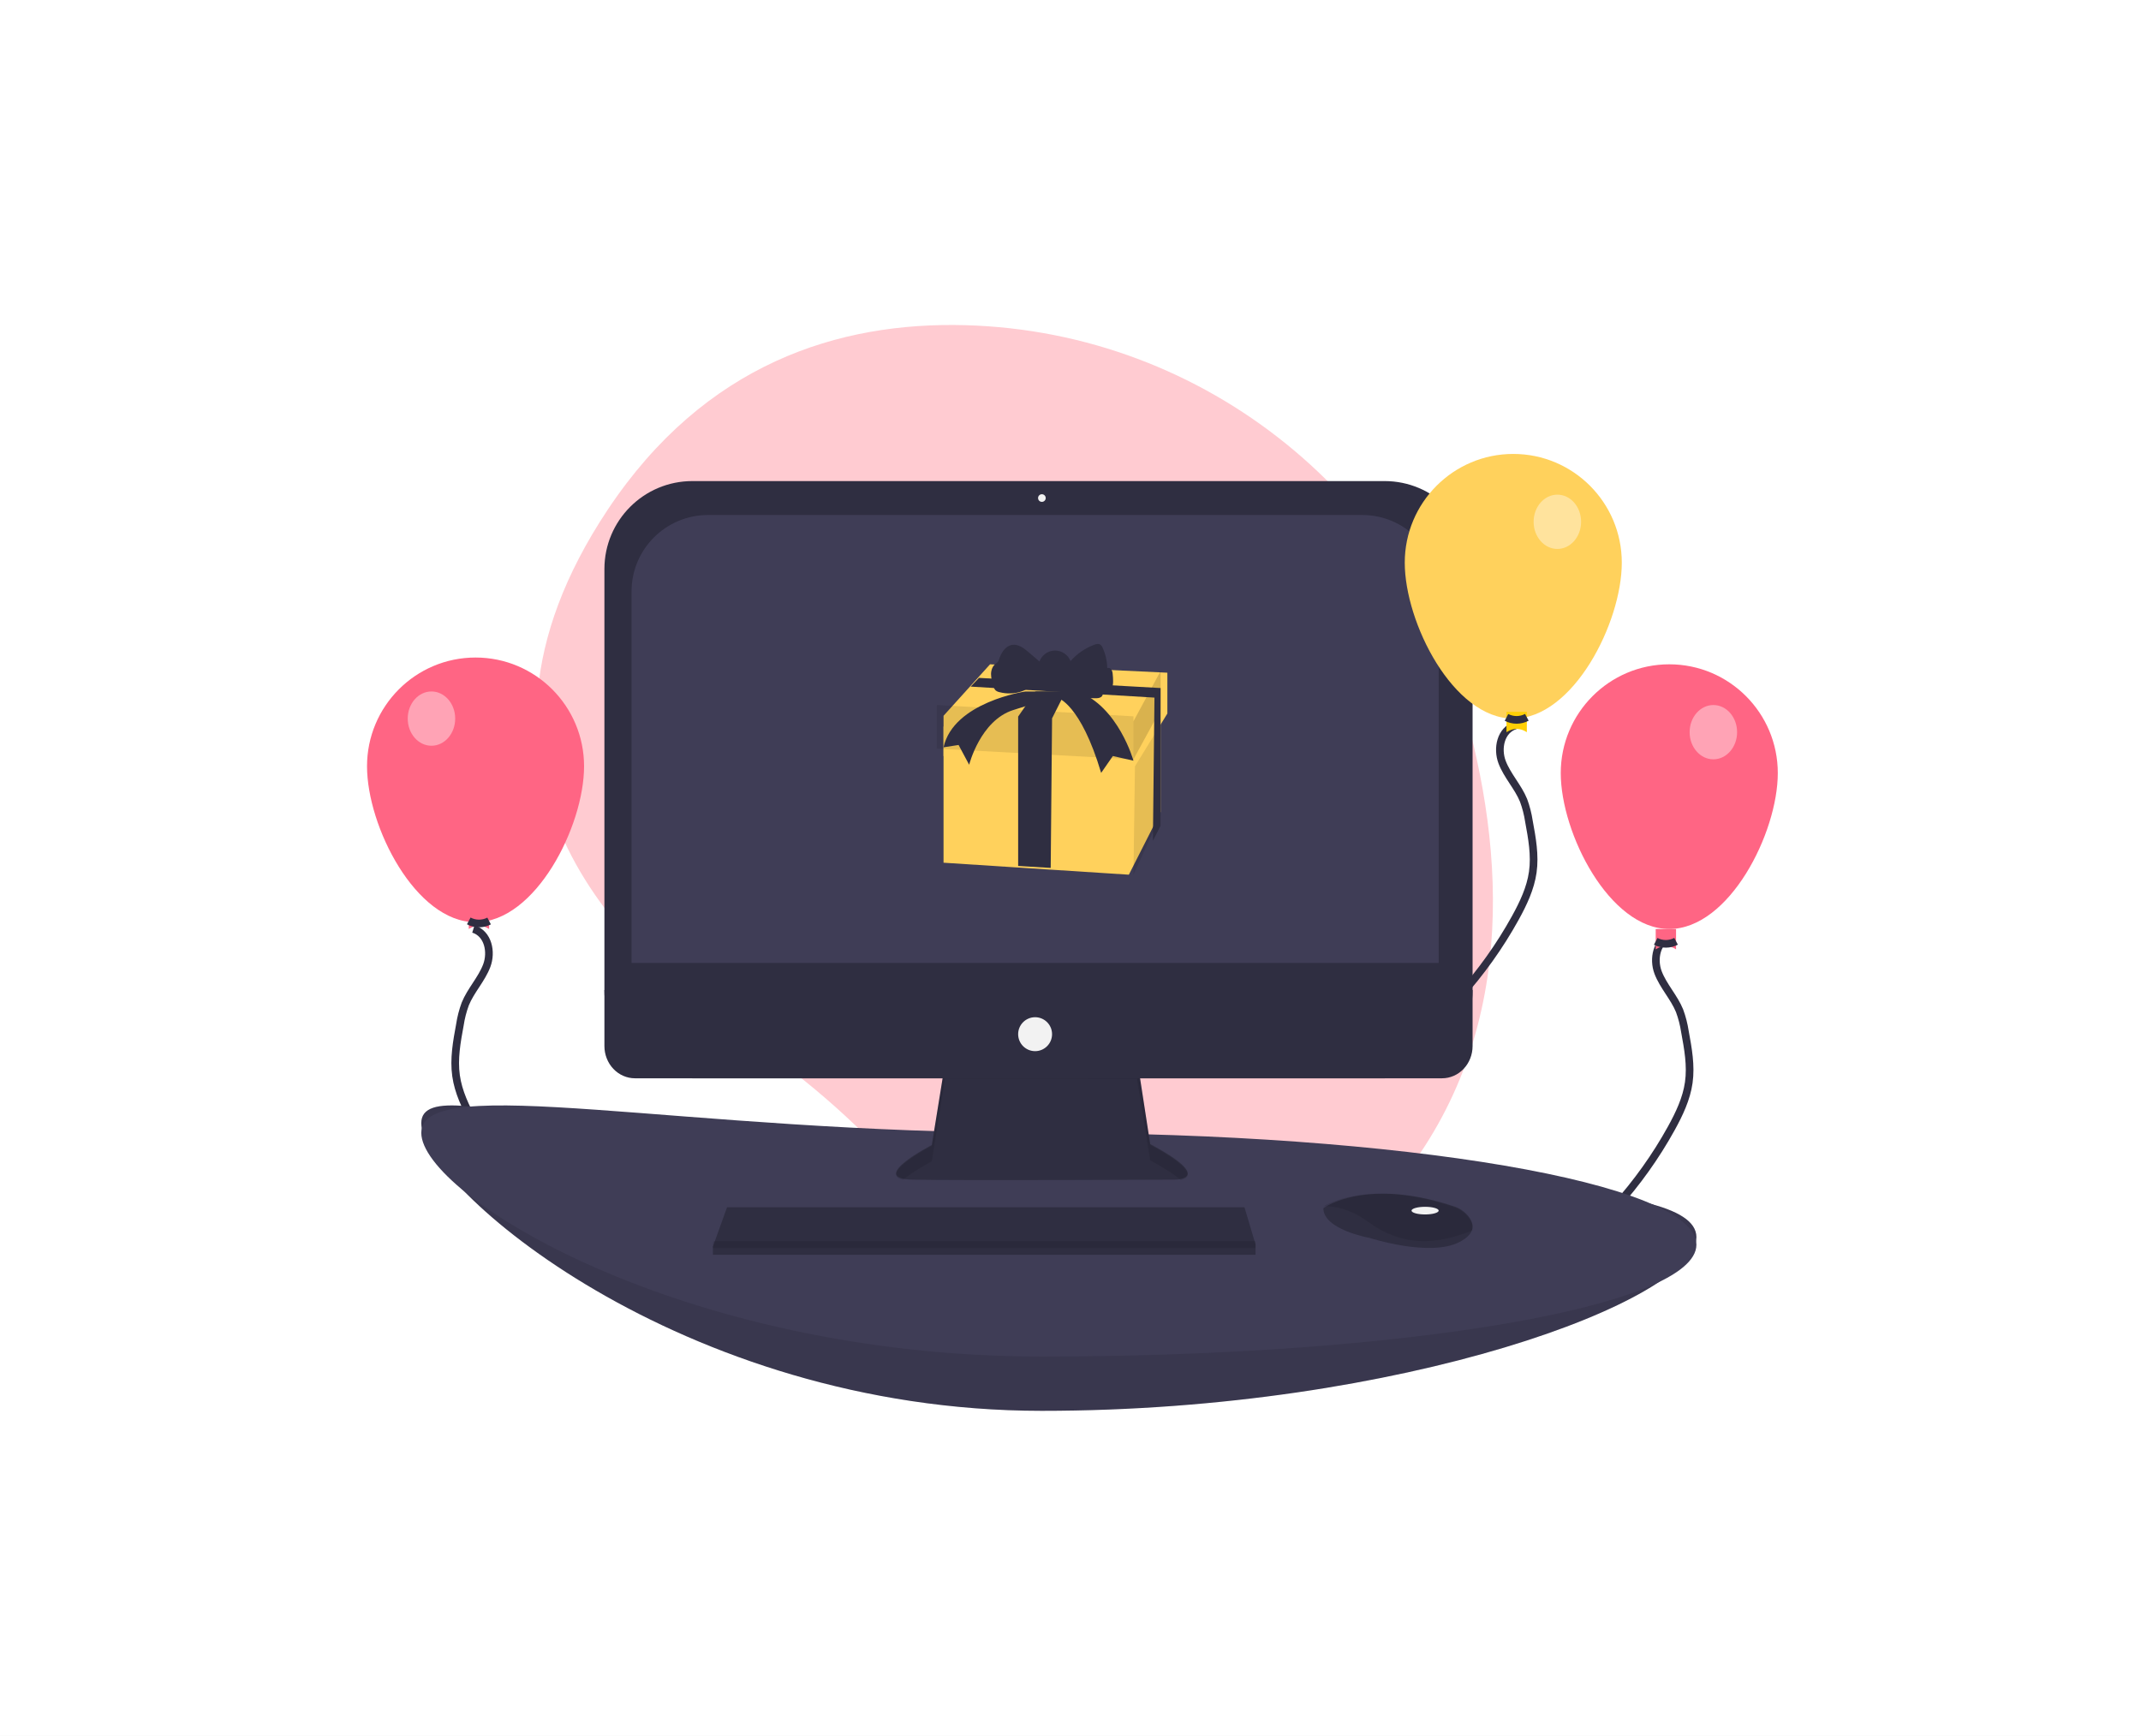
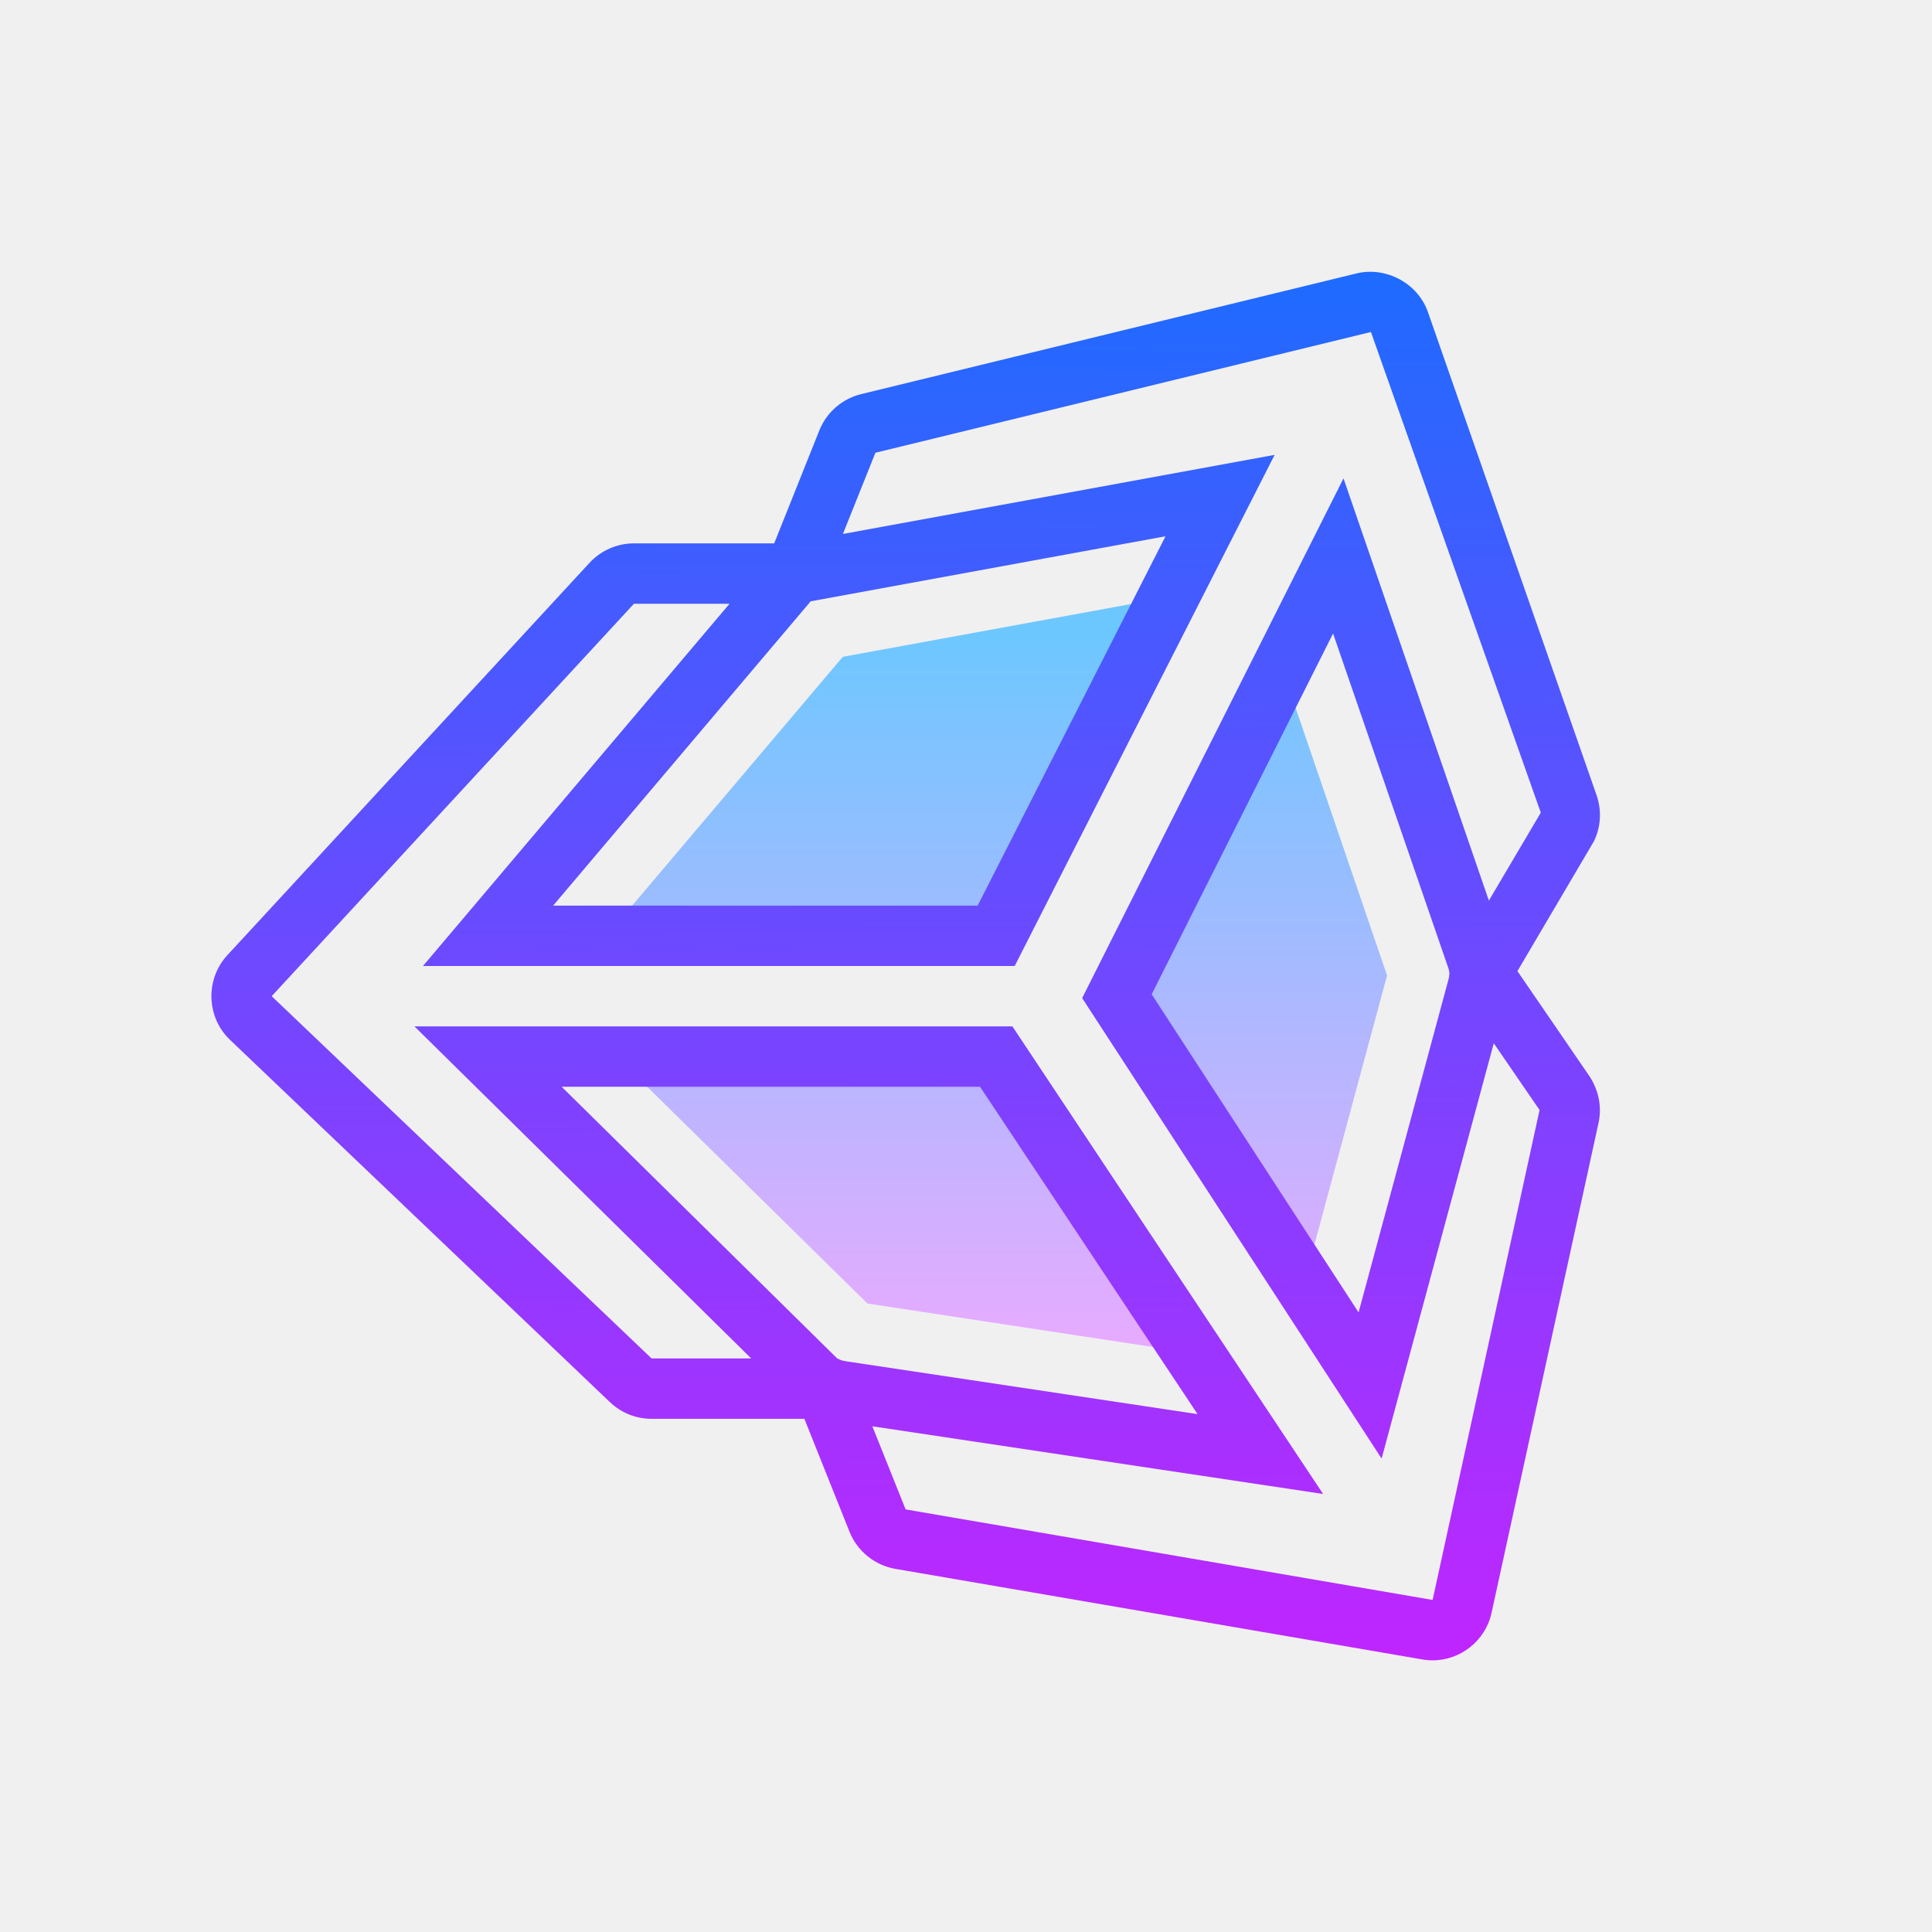
- <svg xmlns="http://www.w3.org/2000/svg" width="560px" height="454px" viewBox="0 0 560 454" version="1.1">
-   <g id="Agency-2" stroke="none" stroke-width="1" fill="none" fill-rule="evenodd">
-     <g id="Agency-1" transform="translate(-172, -1602)">
-       <g id="5" transform="translate(172, 1602)">
-         <rect id="Rectangle-Copy-16" fill="#FFFFFF" x="0" y="0" width="560" height="454" />
-         <g id="undraw_online_wishes_dlmr" transform="translate(96, 85)">
-           <path d="M288.465,106.003 C272.968,45.489 219.422,1.805 156.569,0.053 C123.341,-0.873 88.376,10.071 62.919,48.367 C17.412,116.826 65.716,164.134 99.392,186.613 C115.662,197.496 130.322,210.58 142.947,225.489 C165.694,252.295 209.455,285.606 261.572,233.413 C299.346,195.584 298.787,146.312 288.465,106.003 Z" id="Path" fill="#FFCBD1" fill-rule="nonzero" />
-           <path d="M369,117.194 C369,132.903 356.292,157.975 340.615,157.975 C324.939,157.975 312.231,132.903 312.231,117.194 C312.231,101.485 324.939,88.75 340.615,88.75 C356.292,88.75 369,101.485 369,117.194 Z" id="Path" fill="#FF6584" fill-rule="nonzero" />
-           <path d="M341.184,159.75 C337.28,160.971 336.345,165.805 337.688,169.351 C339.031,172.897 341.875,175.838 343.306,179.356 C343.96,181.129 344.428,182.955 344.707,184.808 C345.524,189.22 346.344,193.71 345.714,198.148 C345.117,202.358 343.238,206.326 341.143,210.121 C337.085,217.467 332.148,224.385 326.423,230.75" id="Path" stroke="#2F2E41" stroke-width="2" />
-           <path d="M342.389,163.3 C340.615,162.161 338.841,162.161 337.067,163.3 L337.067,157.975 L342.389,157.975 L342.389,163.3 Z" id="Path" fill="#FF6584" fill-rule="nonzero" />
-           <path d="M337.067,161.212 C338.742,162.084 340.722,162.076 342.389,161.19" id="Path" stroke="#2F2E41" stroke-width="2" />
-           <ellipse id="Oval" fill="#FFFFFF" fill-rule="nonzero" opacity="0.4" cx="352.147" cy="106.5" rx="6.209" ry="7.1" />
-           <path d="M0,115.419 C0,131.128 12.708,156.2 28.385,156.2 C44.061,156.2 56.769,131.128 56.769,115.419 C56.769,99.71 44.061,86.975 28.385,86.975 C12.708,86.975 0,99.71 0,115.419 Z" id="Path" fill="#FF6584" fill-rule="nonzero" />
-           <path d="M27.816,157.975 C31.72,159.196 32.655,164.03 31.312,167.576 C29.969,171.122 27.125,174.063 25.694,177.581 C25.04,179.354 24.572,181.18 24.293,183.033 C23.476,187.445 22.656,191.935 23.286,196.373 C23.883,200.583 25.762,204.551 27.857,208.346 C31.915,215.692 36.852,222.61 42.577,228.975" id="Path" stroke="#2F2E41" stroke-width="2" />
-           <path d="M26.611,157.975 C28.385,156.836 30.159,156.836 31.933,157.975 L31.933,152.65 L26.611,152.65 L26.611,157.975 Z" id="Path" fill="#FF6584" fill-rule="nonzero" />
-           <path d="M31.933,155.887 C30.258,156.759 28.278,156.751 26.611,155.865" id="Path" stroke="#2F2E41" stroke-width="2" />
-           <ellipse id="Oval" fill="#FFFFFF" fill-rule="nonzero" opacity="0.4" cx="16.853" cy="102.95" rx="6.209" ry="7.1" />
-           <path d="M347.712,238.575 C347.712,254.949 271.041,284 176.464,284 C81.886,284 14.192,225.128 14.192,208.754 C14.192,192.38 81.886,224.705 176.464,224.705 C271.041,224.705 347.712,222.201 347.712,238.575 Z" id="Path" fill="#3F3D56" fill-rule="nonzero" />
-           <path d="M347.712,238.575 C347.712,254.949 271.041,284 176.464,284 C81.886,284 14.192,225.128 14.192,208.754 C14.192,192.38 81.886,224.705 176.464,224.705 C271.041,224.705 347.712,222.201 347.712,238.575 Z" id="Path" fill="#000000" fill-rule="nonzero" opacity="0.1" />
-           <path d="M347.712,240.552 C347.712,256.705 271.041,269.8 176.464,269.8 C81.886,269.8 14.192,227.457 14.192,211.304 C14.192,195.151 81.886,211.304 176.464,211.304 C271.041,211.304 347.712,224.399 347.712,240.552 Z" id="Path" fill="#3F3D56" fill-rule="nonzero" />
-           <path d="M151.197,192.994 L147.727,214.476 C147.727,214.476 130.644,223.276 142.655,223.535 C154.667,223.794 211.253,223.535 211.253,223.535 C211.253,223.535 222.197,223.535 204.847,214.217 L201.377,191.7 L151.197,192.994 Z" id="Path" fill="#2F2E41" fill-rule="nonzero" />
-           <path d="M140.235,223.598 C142.963,221.223 147.723,218.747 147.723,218.747 L151.194,197.064 L201.377,197.11 L204.847,218.486 C208.893,220.679 211.399,222.36 212.866,223.65 C215.094,223.152 217.529,221.303 204.847,214.429 L201.377,191.7 L151.194,193.006 L147.723,214.69 C147.723,214.69 133.368,222.155 140.235,223.598 Z" id="Path" fill="#000000" fill-rule="nonzero" opacity="0.1" />
-           <rect id="Rectangle" fill="#2F2E41" fill-rule="nonzero" x="62.091" y="40.825" width="227.077" height="156.2" rx="23.01" />
-           <path d="M89.188,49.7 L260.298,49.7 C271.344,49.7 280.298,58.654 280.298,69.7 L280.298,166.85 L280.298,166.85 L69.188,166.85 L69.188,69.7 C69.188,58.654 78.142,49.7 89.188,49.7 Z" id="Rectangle" fill="#3F3D56" fill-rule="nonzero" />
-           <ellipse id="Oval" fill="#F2F2F2" fill-rule="nonzero" cx="176.517" cy="45.263" rx="1" ry="1" />
-           <path d="M289.168,173.95 L289.168,188.593 C289.168,190.83 288.327,192.974 286.83,194.556 C285.333,196.137 283.302,197.025 281.184,197.025 L70.075,197.025 C67.958,197.025 65.927,196.137 64.429,194.556 C62.932,192.974 62.091,190.83 62.091,188.593 L62.091,173.95 L289.168,173.95 Z" id="Path" fill="#2F2E41" fill-rule="nonzero" />
-           <polygon id="Path" fill="#2F2E41" fill-rule="nonzero" points="232.399 240.474 232.399 243.175 90.476 243.175 90.476 241.014 90.671 240.474 94.169 230.75 229.497 230.75" />
-           <path d="M289.095,236.427 C288.842,237.55 287.888,238.734 285.732,239.855 C277.994,243.874 262.261,238.783 262.261,238.783 C262.261,238.783 250.139,236.639 250.139,231.011 C250.48,230.769 250.835,230.55 251.202,230.355 C254.455,228.567 265.241,224.154 284.366,230.542 C285.775,231.001 287.033,231.858 288.001,233.017 C288.776,233.959 289.384,235.155 289.095,236.427 Z" id="Path" fill="#2F2E41" fill-rule="nonzero" />
-           <path d="M289.093,236.818 C279.357,240.748 270.679,241.041 261.774,234.525 C257.282,231.24 253.202,230.427 250.139,230.488 C253.484,228.625 264.571,224.025 284.232,230.683 C285.68,231.162 286.974,232.055 287.969,233.263 C288.765,234.246 289.39,235.492 289.093,236.818 Z" id="Path" fill="#000000" fill-rule="nonzero" opacity="0.1" />
-           <ellipse id="Oval" fill="#F2F2F2" fill-rule="nonzero" cx="276.75" cy="231.637" rx="3.548" ry="1" />
-           <ellipse id="Oval" fill="#F2F2F2" fill-rule="nonzero" cx="174.743" cy="185.488" rx="4.435" ry="4.438" />
-           <polygon id="Path" fill="#000000" fill-rule="nonzero" opacity="0.1" points="232.399 239.625 232.399 241.4 90.476 241.4 90.476 239.98 90.671 239.625" />
-           <path d="M300.381,104.725 C296.477,105.946 295.542,110.78 296.885,114.326 C298.228,117.872 301.072,120.813 302.504,124.331 C303.157,126.104 303.625,127.93 303.904,129.783 C304.721,134.195 305.541,138.685 304.911,143.123 C304.314,147.333 302.435,151.301 300.34,155.096 C296.282,162.442 291.345,169.36 285.62,175.725" id="Path" stroke="#2F2E41" stroke-width="2" />
-           <path d="M328.197,62.169 C328.197,77.878 315.489,102.95 299.812,102.95 C284.136,102.95 271.428,77.878 271.428,62.169 C271.428,46.46 284.136,33.725 299.812,33.725 C315.489,33.725 328.197,46.46 328.197,62.169 L328.197,62.169 Z" id="Path" fill="#FFD15C" fill-rule="nonzero" />
-           <path d="M303.361,106.5 C301.587,105.361 299.812,105.361 298.038,106.5 L298.038,101.175 L303.361,101.175 L303.361,106.5 Z" id="Path" fill="#FFCF06" fill-rule="nonzero" />
-           <path d="M298.038,102.637 C299.713,103.509 301.693,103.501 303.361,102.615" id="Path" stroke="#2F2E41" stroke-width="2" />
-           <ellipse id="Oval" fill="#FFFFFF" fill-rule="nonzero" opacity="0.4" cx="311.344" cy="51.475" rx="6.209" ry="7.1" />
-           <polygon id="Path" fill="#FFD15C" fill-rule="nonzero" points="207.562 97.625 207.562 127.395 199.52 143.272 199.52 143.274 199.265 143.775 177.974 142.399 169.789 141.869 150.793 140.641 150.793 105.032 169.789 105.556 178.284 105.791 199.775 106.385" />
-           <polygon id="Path" fill="#000000" fill-rule="nonzero" opacity="0.1" points="207.562 101.175 207.562 128.364 205.829 132.129 205.829 132.13 204.051 135.989 204.051 135.99 200.466 143.775 200.867 114.881 200.948 109.052 204.357 104.993 204.357 104.992 205.843 103.223" />
-           <polygon id="Path" fill="#FFD15C" fill-rule="nonzero" points="209.337 90.945 209.337 101.624 208.263 103.372 206.345 106.495 204.646 109.262 200.891 115.375 200.801 115.37 150.793 112.742 150.793 102.209 150.919 102.07 156.89 95.465 159.051 93.074 162.96 88.75" />
-           <polygon id="Path" fill="#000000" fill-rule="nonzero" opacity="0.1" points="200.466 102.359 200.466 113.6 149.019 110.79 149.019 99.548 149.149 99.4" />
-           <polygon id="Path" fill="#000000" fill-rule="nonzero" opacity="0.15" points="207.562 90.525 207.562 100.612 200.466 113.6 200.466 103.651" />
-           <polygon id="Path" fill="#2F2E41" fill-rule="nonzero" points="207.562 94.957 207.558 101.806 207.557 105.11 207.542 131.001 207.542 131.003 205.553 134.9 205.85 107.75 205.895 103.595 205.895 103.593 205.963 97.459 157.889 94.581 160.06 92.3" />
-           <polygon id="Path" fill="#2F2E41" fill-rule="nonzero" points="182.726 95.85 179.177 102.885 179.146 106.471 178.823 142 170.308 141.486 170.308 102.417 174.851 95.85" />
-           <path d="M171.249,95.828 C169.367,96.46 167.344,96.531 165.423,96.035 C165.049,95.961 164.699,95.797 164.402,95.557 C164.082,95.201 163.864,94.764 163.77,94.294 C163.43,93.321 163.242,92.301 163.212,91.27 C163.235,90.241 163.625,89.167 164.458,88.571 C164.627,88.468 164.786,88.348 164.931,88.213 C165.105,87.992 165.23,87.736 165.297,87.462 C165.867,85.749 166.971,83.939 168.742,83.665 C170.375,83.412 171.862,84.563 173.121,85.644 L175.884,88.015 C176.511,86.314 178.111,85.176 179.91,85.152 C181.71,85.127 183.339,86.22 184.012,87.903 C185.686,86.001 187.796,84.541 190.158,83.65 C190.682,83.453 191.297,83.293 191.774,83.586 C192.068,83.805 192.292,84.108 192.417,84.455 C193.169,86.116 193.576,87.914 193.614,89.739 C194.012,89.602 194.451,89.755 194.679,90.11 C194.893,90.461 195.015,90.862 195.034,91.274 C195.108,91.911 195.144,92.552 195.144,93.193 C195.144,93.87 195.082,94.6 194.645,95.113 C194.08,95.776 193.105,95.846 192.239,95.866 C192.656,96.24 192.453,96.992 191.991,97.308 C191.53,97.624 190.934,97.629 190.376,97.624 C188.226,97.603 185.94,97.541 184.152,96.338 C183.446,95.862 182.855,95.23 182.147,94.757 C180.412,93.599 178.234,93.544 176.225,93.639 C174.413,93.726 172.974,95.245 171.249,95.828 Z" id="Path" fill="#2F2E41" fill-rule="nonzero" />
-           <path d="M172.207,95.85 C172.207,95.85 153.415,98.589 150.793,110.456 L154.726,109.847 L157.494,115.02 C157.494,115.02 160.407,103.457 169.002,100.719 C177.596,97.98 180.655,97.524 180.655,97.524 C180.655,97.524 186.628,99.045 192.018,117.15 L195.077,112.738 L200.466,113.955 C200.466,113.955 196.533,99.806 185.899,95.85 L172.207,95.85 Z" id="Path" fill="#2F2E41" fill-rule="nonzero" />
-         </g>
-       </g>
-     </g>
-   </g>
+ <svg xmlns="http://www.w3.org/2000/svg" x="0px" y="0px" width="500" height="500" viewBox="0 0 64 64">
+   <linearGradient id="k4Wi0sDN9ImZC~anEGVOCa_55O6KKA9CyIA_gr1" x1="29.399" x2="29.399" y1="21.083" y2="44.334" gradientUnits="userSpaceOnUse">
+     <stop offset="0" stop-color="#6dc7ff" />
+     <stop offset="1" stop-color="#e6abff" />
+   </linearGradient>
+   <polygon fill="url(#k4Wi0sDN9ImZC~anEGVOCa_55O6KKA9CyIA_gr1)" points="33,31 38.706,19.782 27.919,21.758 20.093,31" />
+   <linearGradient id="k4Wi0sDN9ImZC~anEGVOCb_55O6KKA9CyIA_gr2" x1="41.474" x2="41.474" y1="21.083" y2="44.334" gradientUnits="userSpaceOnUse">
+     <stop offset="0" stop-color="#6dc7ff" />
+     <stop offset="1" stop-color="#e6abff" />
+   </linearGradient>
+   <polygon fill="url(#k4Wi0sDN9ImZC~anEGVOCb_55O6KKA9CyIA_gr2)" points="42.467,22.128 37,33 43.193,42.524 45.948,32.313" />
+   <linearGradient id="k4Wi0sDN9ImZC~anEGVOCc_55O6KKA9CyIA_gr3" x1="29.976" x2="29.976" y1="21.083" y2="44.334" gradientUnits="userSpaceOnUse">
+     <stop offset="0" stop-color="#6dc7ff" />
+     <stop offset="1" stop-color="#e6abff" />
+   </linearGradient>
+   <polygon fill="url(#k4Wi0sDN9ImZC~anEGVOCc_55O6KKA9CyIA_gr3)" points="20.422,35 28.735,43.181 39.53,44.825 33,35" />
+   <linearGradient id="k4Wi0sDN9ImZC~anEGVOCd_55O6KKA9CyIA_gr4" x1="29.834" x2="30.211" y1="7.965" y2="57.379" gradientUnits="userSpaceOnUse">
+     <stop offset="0" stop-color="#1a6dff" />
+     <stop offset="1" stop-color="#c822ff" />
+   </linearGradient>
+   <path fill="url(#k4Wi0sDN9ImZC~anEGVOCd_55O6KKA9CyIA_gr4)" d="M47.458,55.001c-0.115,0-0.233-0.01-0.354-0.032l-17.443-2.998 c-0.681-0.116-1.262-0.587-1.519-1.228L26.646,47h-5.063c-0.514,0-1.003-0.195-1.377-0.551L7.62,34.447 c-0.785-0.747-0.826-2.005-0.09-2.804l12.001-13.001C19.908,18.234,20.443,18,21,18h4.646l1.496-3.743 c0.239-0.598,0.756-1.047,1.383-1.201l16.417-4c0.984-0.234,2.029,0.333,2.361,1.284l5.585,16.001 c0.174,0.503,0.145,1.041-0.082,1.518l-2.539,4.31l2.411,3.518c0.298,0.486,0.385,1.007,0.275,1.512l-3.543,16.229 C49.213,54.339,48.392,55.001,47.458,55.001z M47.457,53.001l0.001,1L47.457,53.001C47.458,53.001,47.458,53.001,47.457,53.001z M28.898,47.248L30,50.001L47.457,53L51,36.771l-1.517-2.211l-3.715,13.758l-9.92-15.255l8.657-17.216l4.816,13.986l1.72-2.913 l-5.627-15.922l-16.415,4l-1.076,2.69l14.301-2.62L33.613,32H14.011l10.156-12H21L9,33l12.584,12h3.301L13.729,34h19.808 L43.83,49.49L28.898,47.248z M28.038,45.096l11.632,1.748L32.464,36H18.605l9.128,9l0.142,0.063L28.038,45.096z M38.151,32.937 l6.854,10.538l2.992-11.082l0.019-0.158l-0.028-0.137L44.16,20.986L38.151,32.937z M18.323,30h14.063l6.223-12.235l-11.754,2.154 L18.323,30z" />
</svg>
